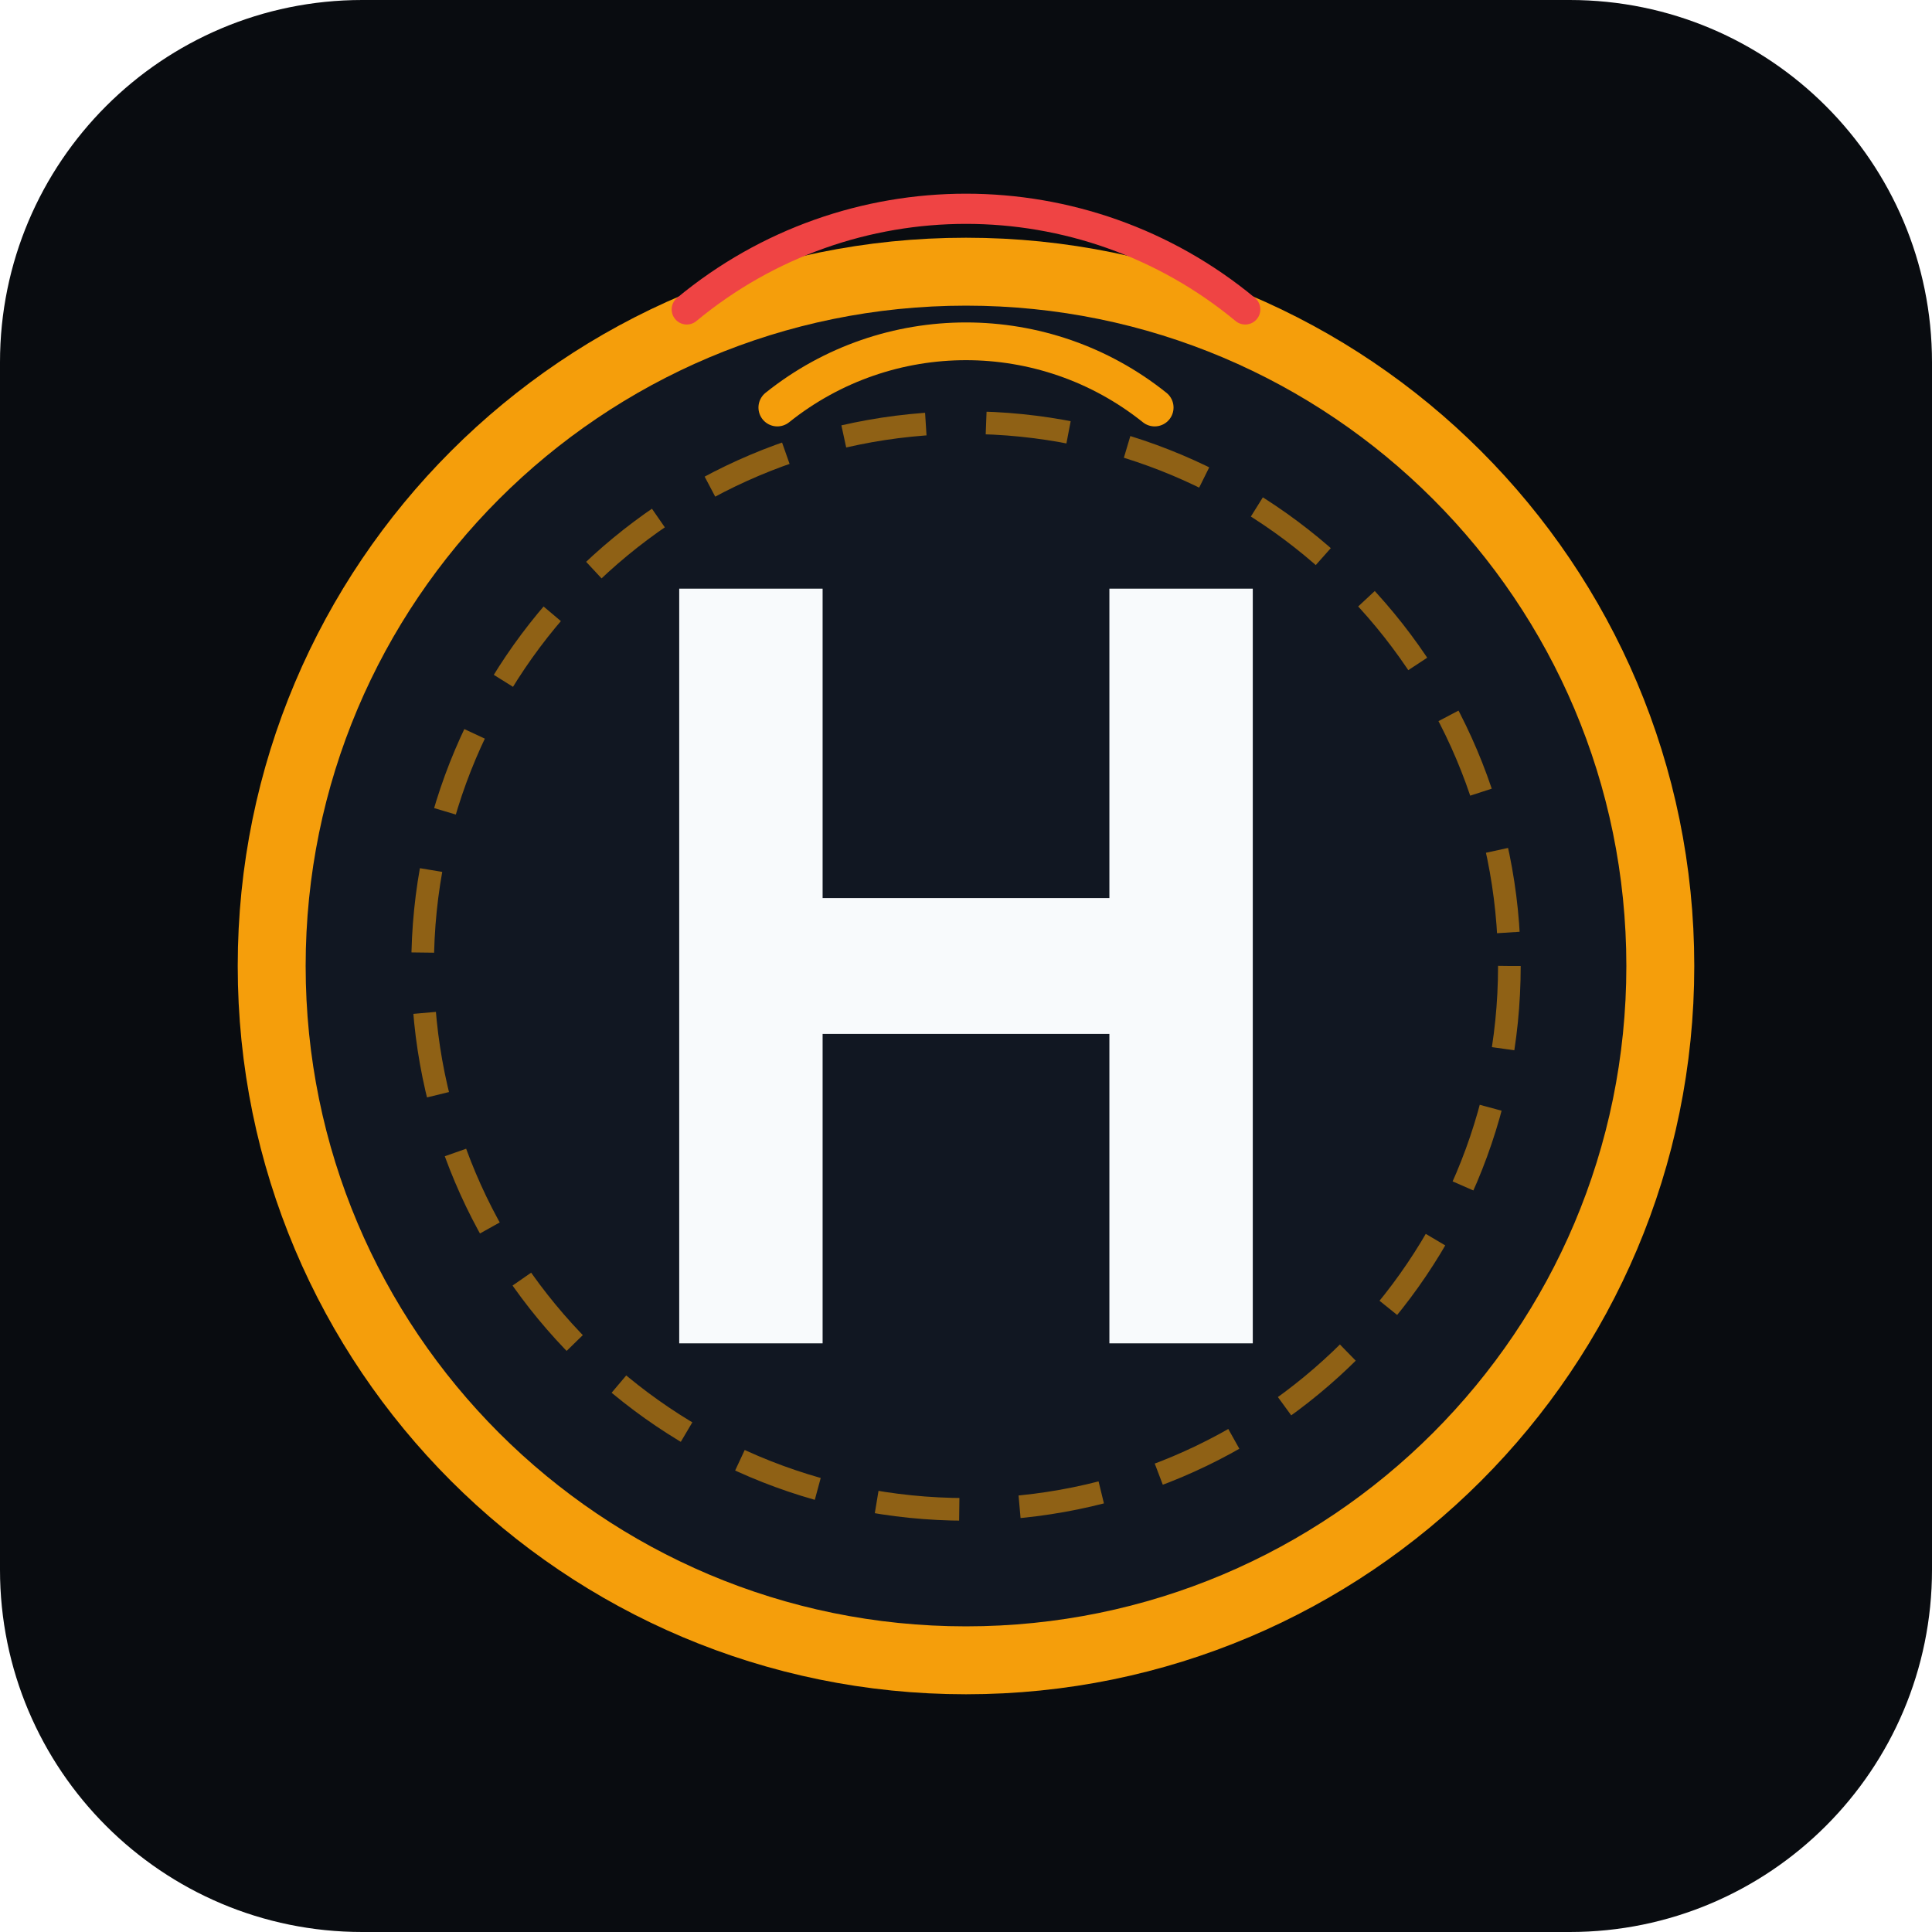
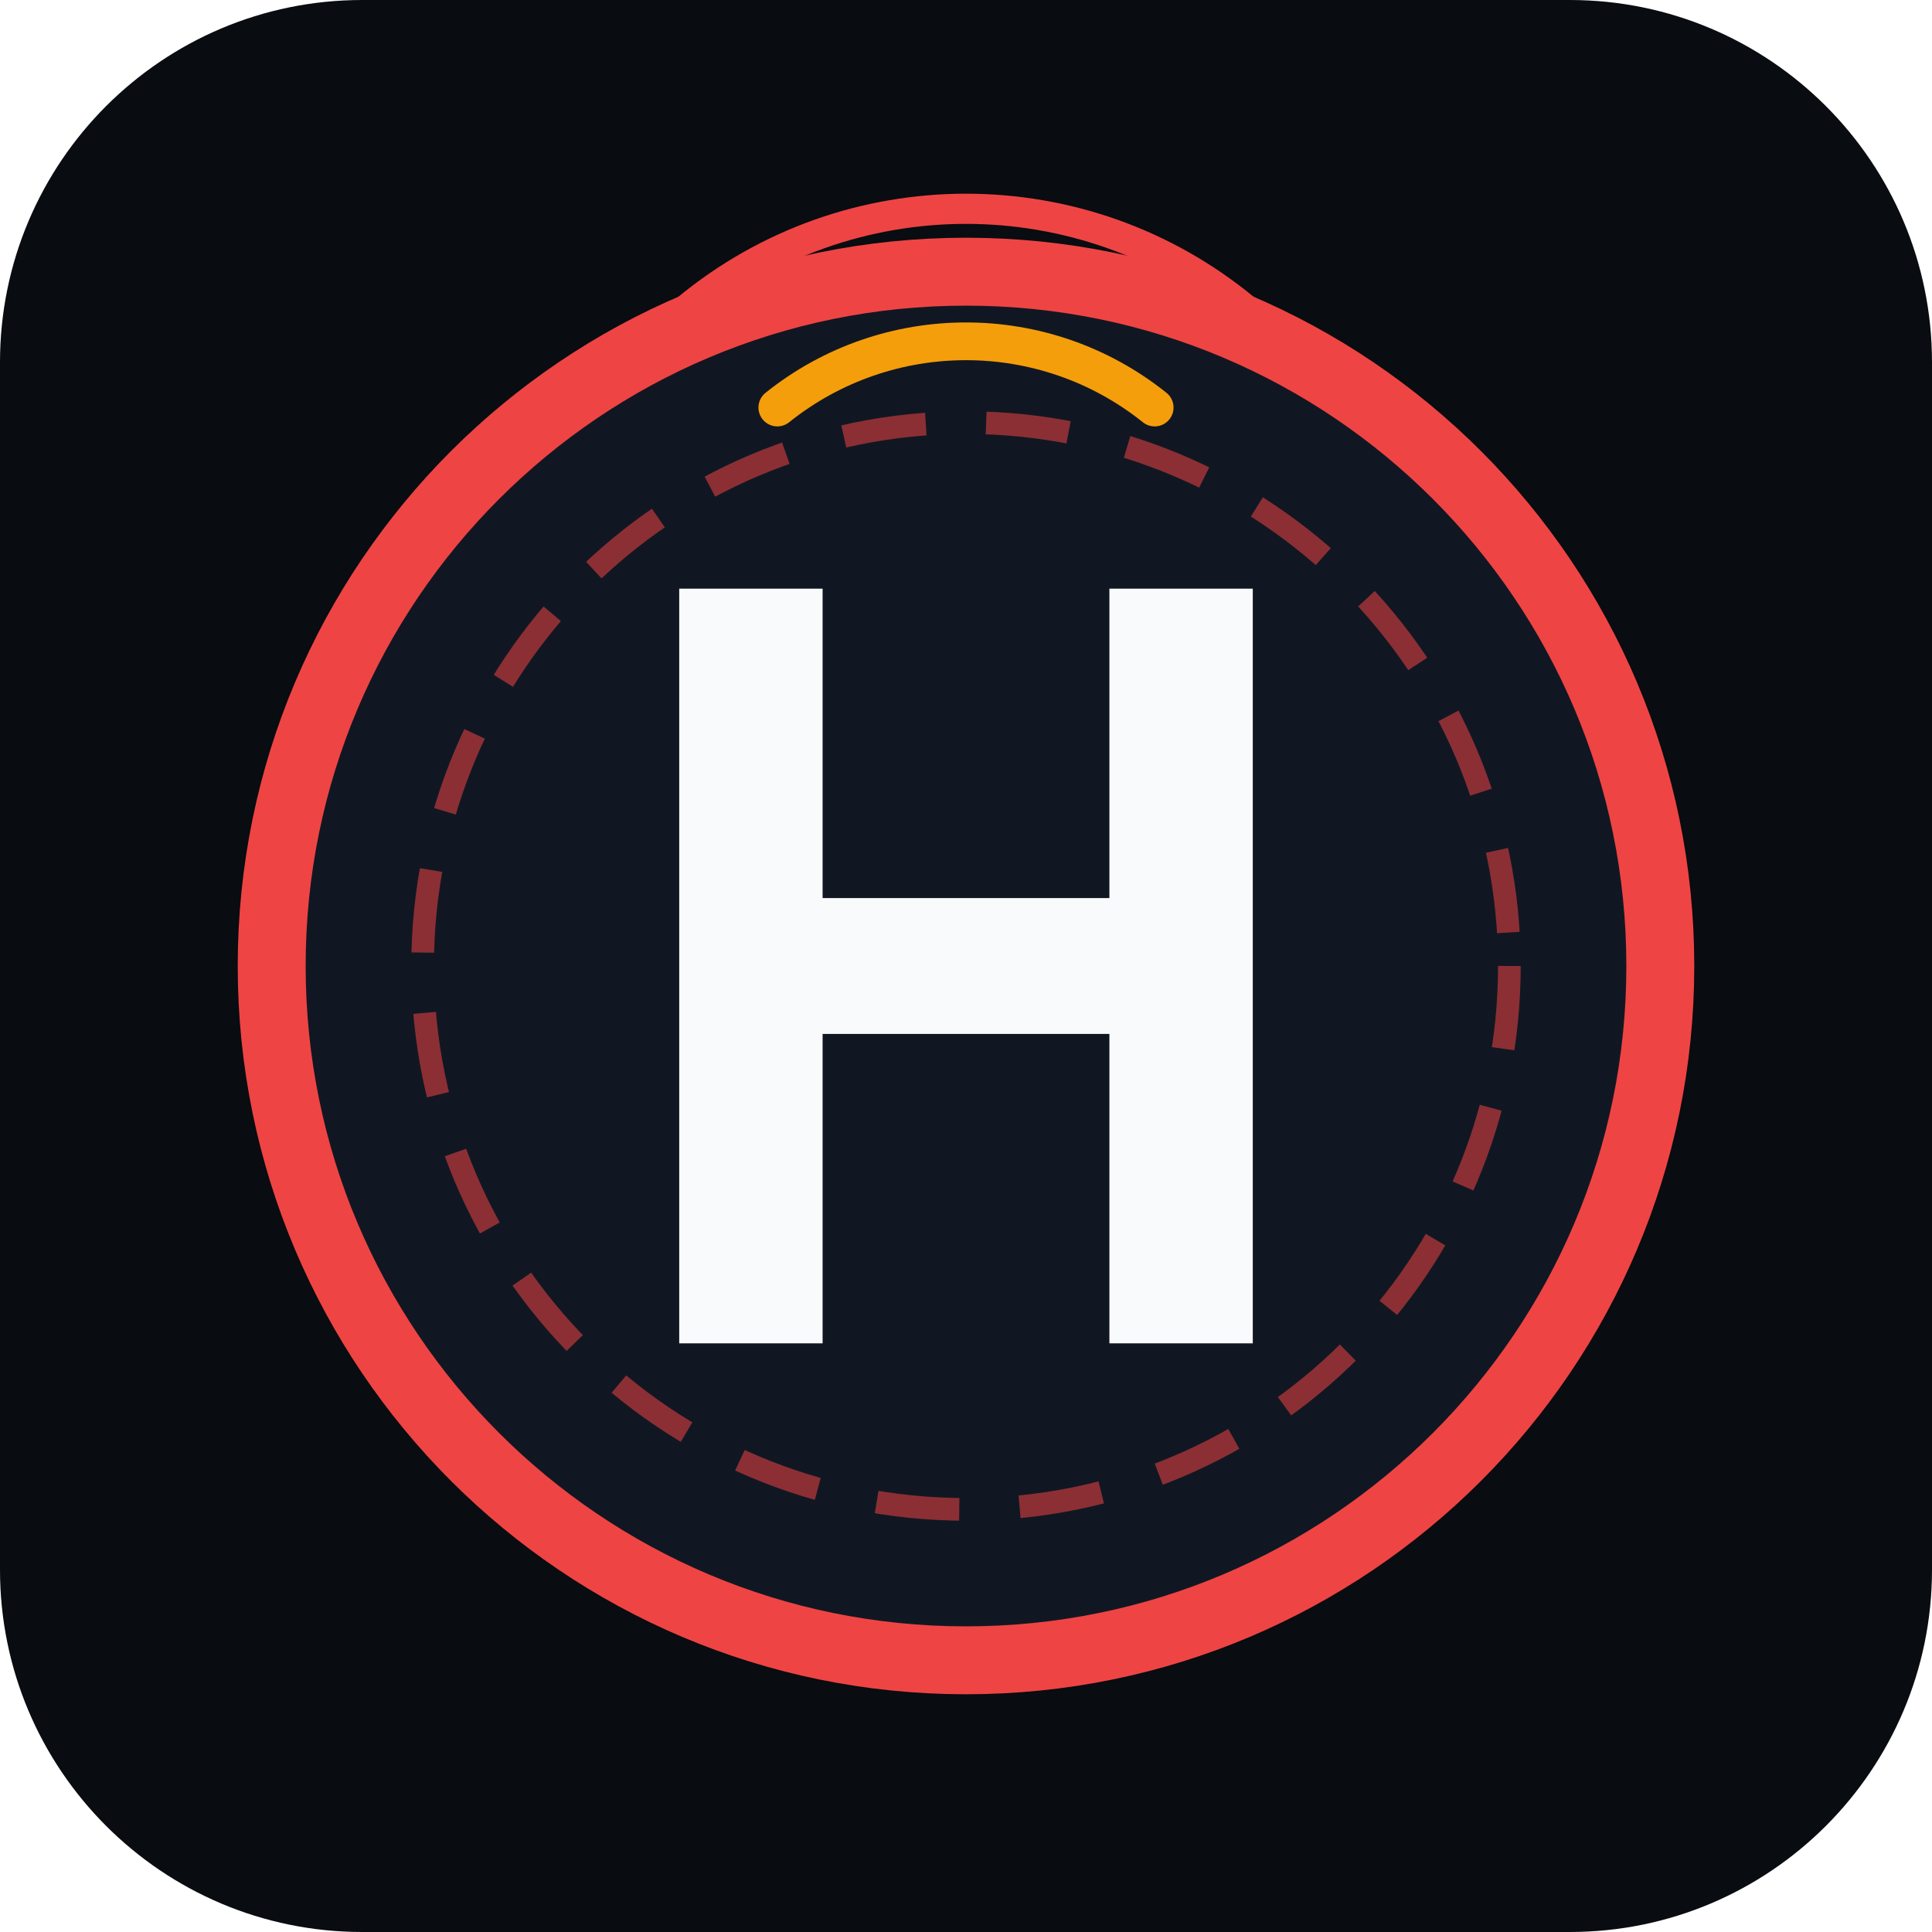
<svg xmlns="http://www.w3.org/2000/svg" viewBox="0 0 512 512">
  <rect width="512" height="512" rx="96" fill="#090c10" />
-   <circle cx="256" cy="256" r="184" fill="#111722" stroke="#f59e0b" stroke-width="18" />
-   <circle cx="256" cy="256" r="144" fill="none" stroke="#f59e0b" stroke-width="6" stroke-dasharray="22 16" opacity="0.55" />
+   <circle cx="256" cy="256" r="184" fill="#111722" stroke="#ef4444" stroke-width="18" />
+   <circle cx="256" cy="256" r="144" fill="none" stroke="#ef4444" stroke-width="6" stroke-dasharray="22 16" opacity="0.55" />
  <path d="M180 156h38v82h76v-82h38v200h-38v-82h-76v82h-38V156z" fill="#f8fafc" />
  <path d="M206 108a80 80 0 0 1 100 0" fill="none" stroke="#f59e0b" stroke-width="10" stroke-linecap="round" />
  <path d="M182 82a116 116 0 0 1 148 0" fill="none" stroke="#ef4444" stroke-width="8" stroke-linecap="round" />
</svg>
